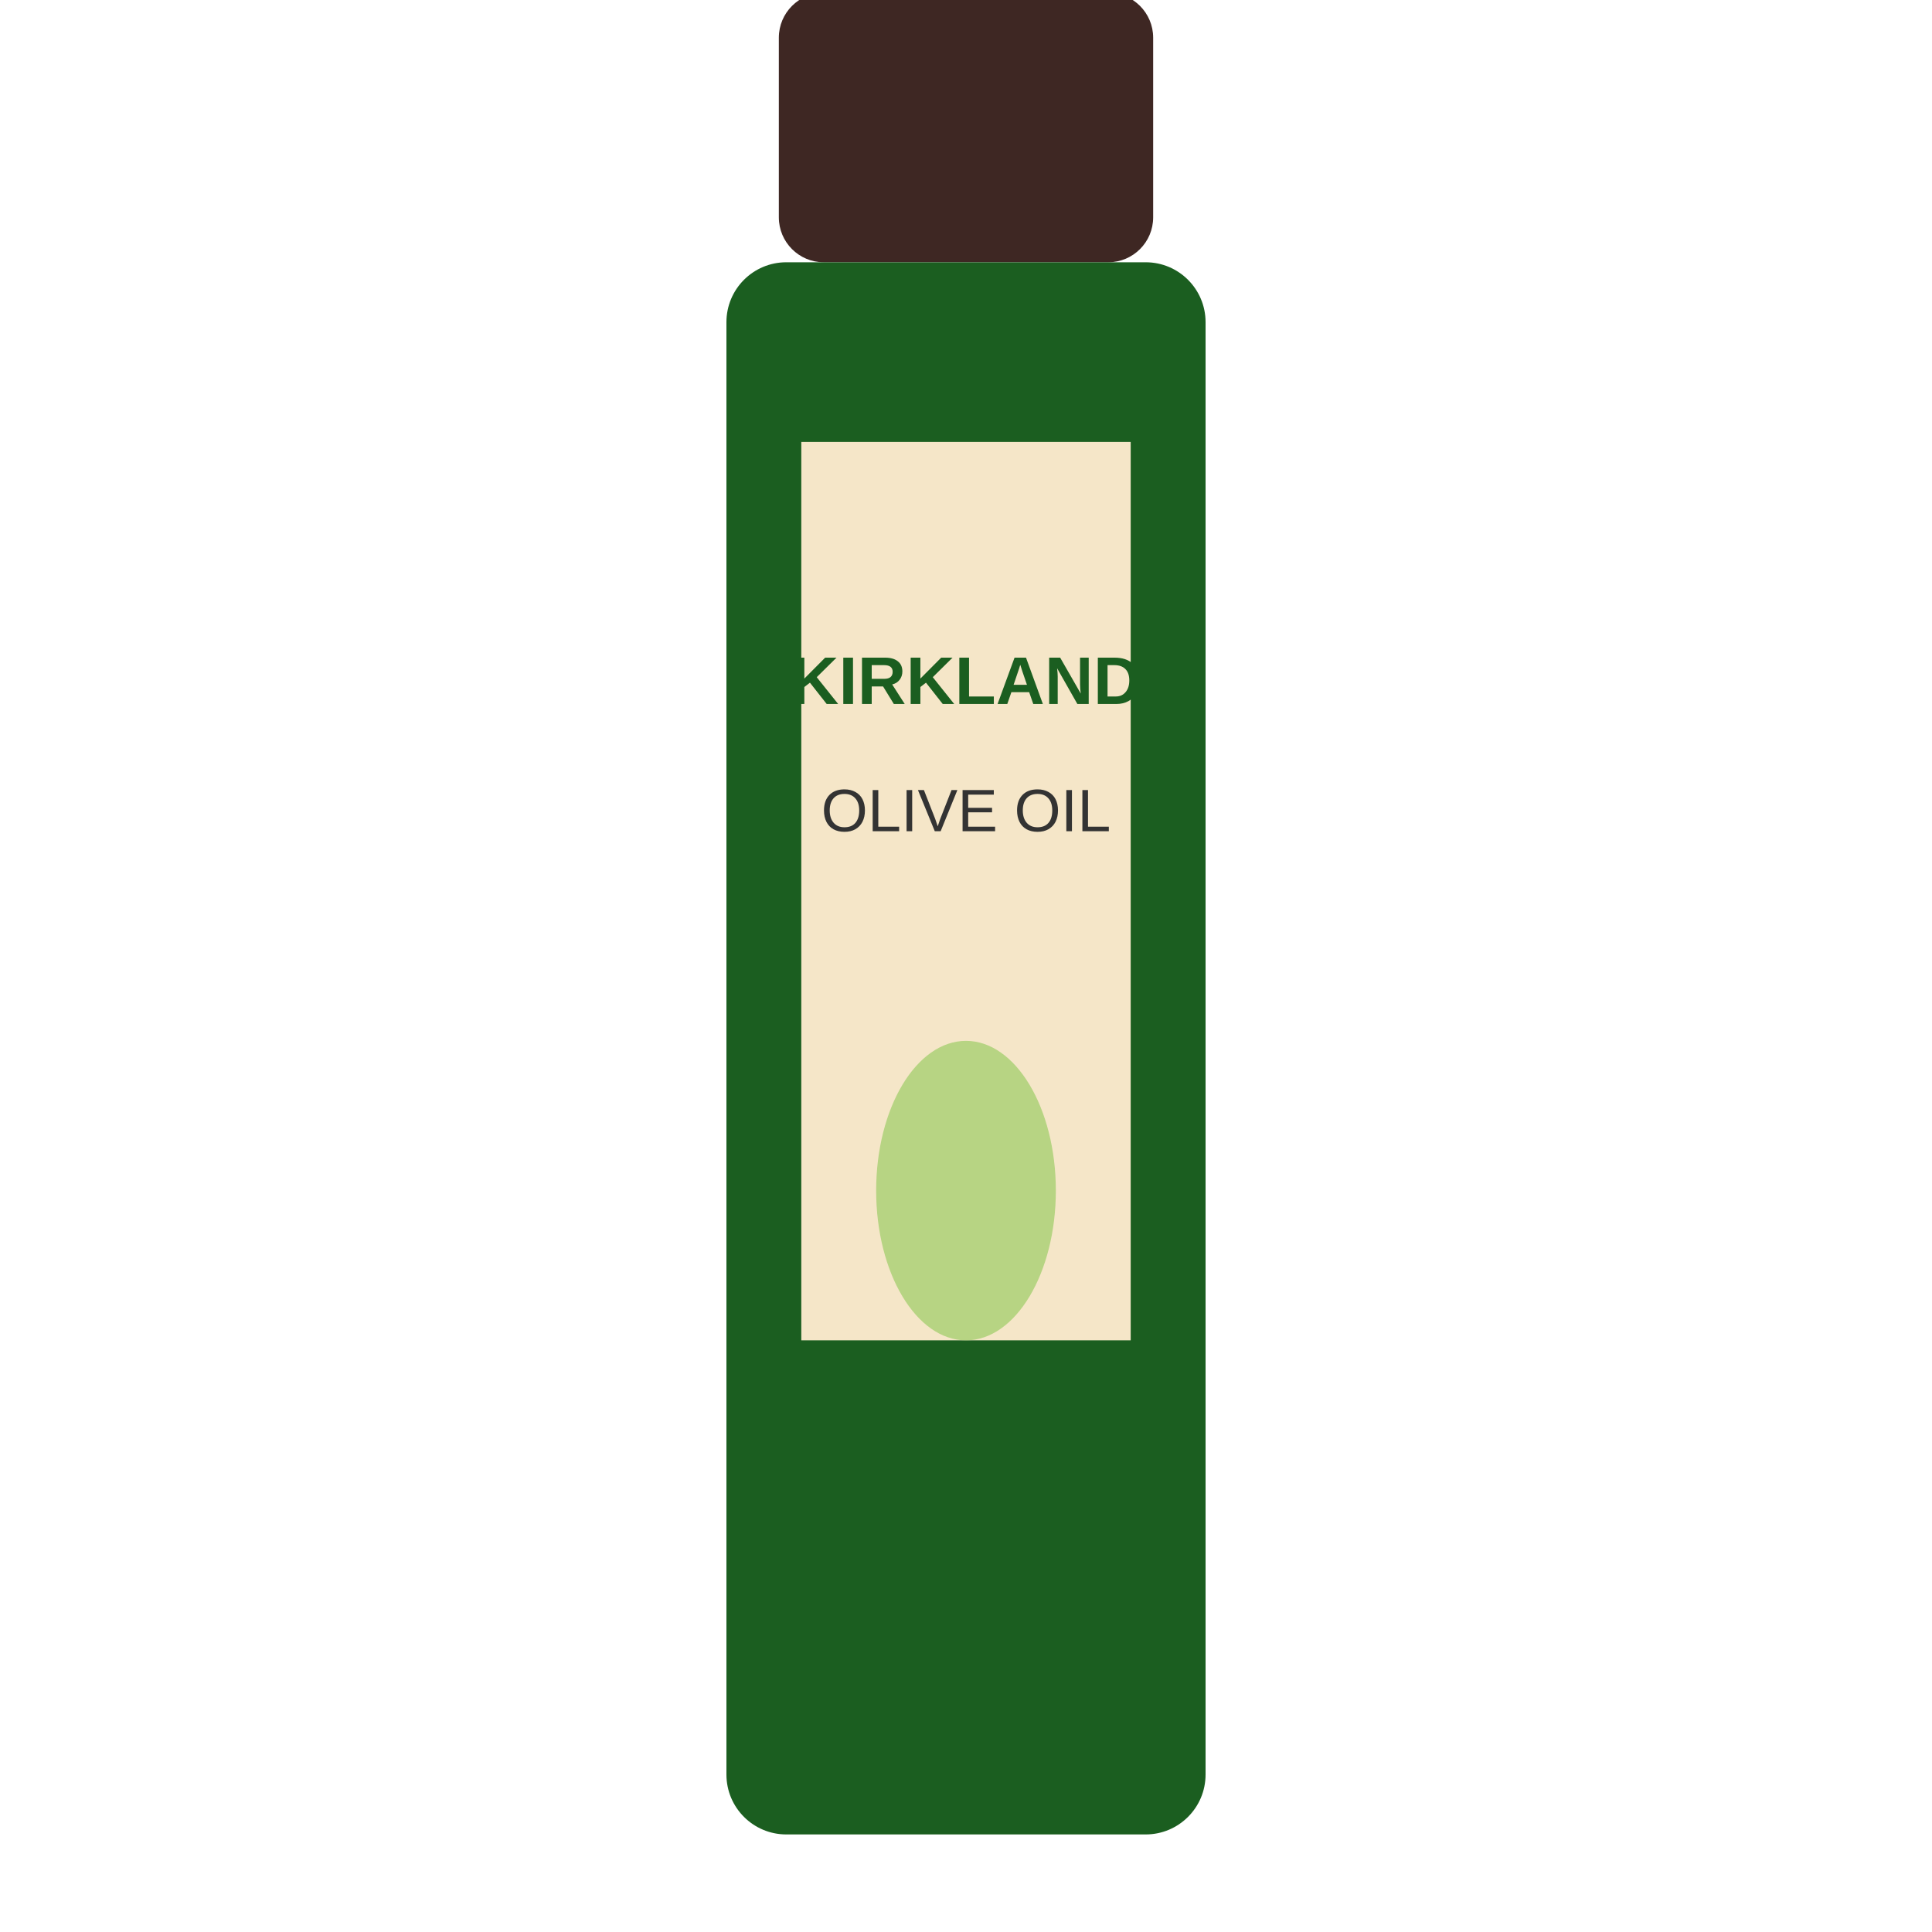
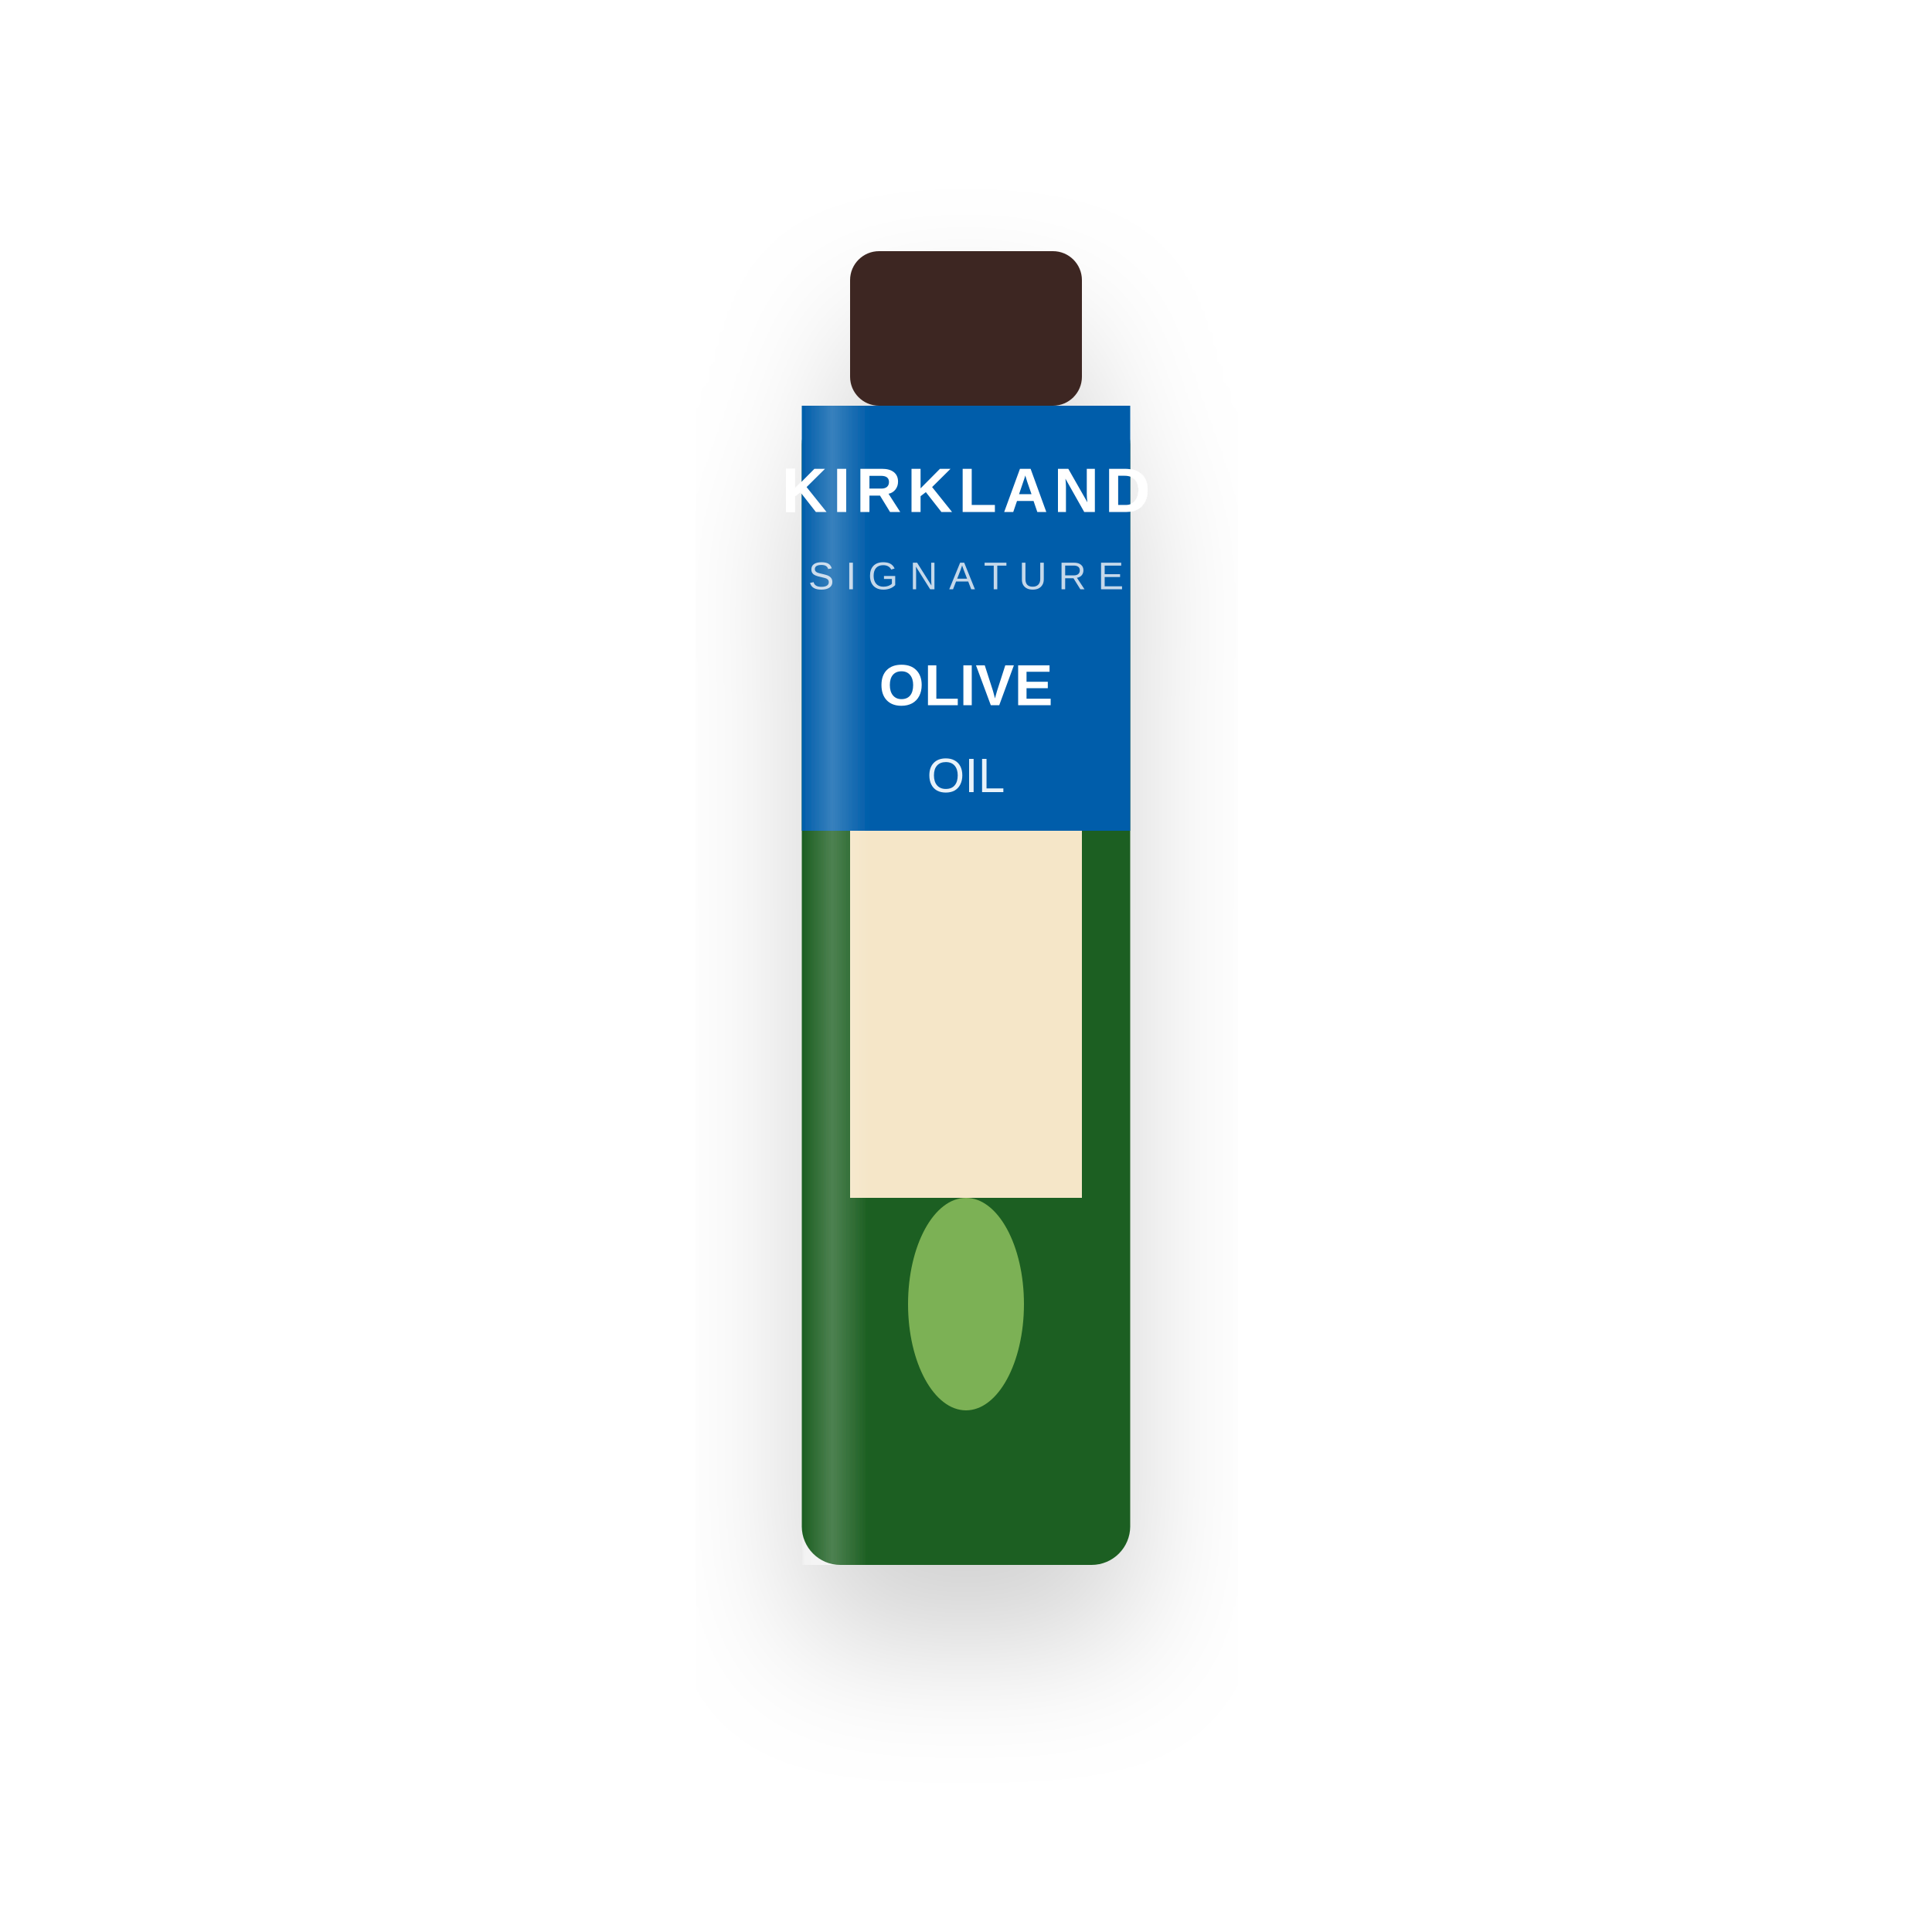
<svg xmlns="http://www.w3.org/2000/svg" viewBox="0 0 400 400" width="400" height="400">
  <rect width="400" height="400" fill="#ffffff" />
-   <g transform="translate(200 200) scale(1.55) translate(-200 -200)">
-     <rect x="175" y="70" width="50" height="36" rx="6" fill="#3e2723" />
-     <rect x="168" y="106" width="64" height="210" rx="8" fill="#1b5e20" />
-     <rect x="178" y="130" width="44" height="120" fill="#f5e6c8" />
-     <text x="200" y="165" text-anchor="middle" fill="#1b5e20" font-family="Arial" font-size="9" font-weight="700">KIRKLAND</text>
-     <text x="200" y="182" text-anchor="middle" fill="#333" font-family="Arial" font-size="8">OLIVE OIL</text>
-     <ellipse cx="200" cy="230" rx="12" ry="20" fill="#9ccc65" opacity=".7" />
+   <defs>
+     <filter id="pack" x="-25%" y="-15%" width="150%" height="150%">
+       <feDropShadow dx="0" dy="16" stdDeviation="14" flood-color="#1a1a1a" flood-opacity="0.18" />
+     </filter>
+     <linearGradient id="shine" x1="0" y1="0" x2="1" y2="0">
+       <stop offset="0" stop-color="#fff" stop-opacity="0" />
+       <stop offset="0.45" stop-color="#fff" stop-opacity="0.22" />
+       <stop offset="1" stop-color="#fff" stop-opacity="0" />
+     </linearGradient>
+   </defs>
+   <g filter="url(#pack)">
+     <rect x="176" y="52" width="48" height="32" rx="6" fill="#3e2723" />
+     <rect x="166" y="84" width="68" height="240" rx="8" fill="#1b5e20" />
+     <rect x="176" y="118" width="48" height="130" fill="#f5e6c8" />
+     <rect x="166" y="84" width="68" height="88" fill="#005DAA" />
+     <text x="200" y="106" text-anchor="middle" fill="#fff" font-family="Arial, Helvetica, sans-serif" font-size="13" font-weight="700" letter-spacing="1.2">KIRKLAND</text>
+     <text x="200" y="122" text-anchor="middle" fill="#c5d8ea" font-family="Arial, Helvetica, sans-serif" font-size="8" letter-spacing="2.4">SIGNATURE</text>
+     <text x="200" y="146" text-anchor="middle" fill="#fff" font-family="Arial, Helvetica, sans-serif" font-size="12" font-weight="700">OLIVE</text>
+     <text x="200" y="164" text-anchor="middle" fill="#e8f2fa" font-family="Arial, Helvetica, sans-serif" font-size="10">OIL</text>
+     <ellipse cx="200" cy="270" rx="12" ry="22" fill="#9ccc65" opacity=".75" />
+     <rect x="166" y="84" width="14" height="240" fill="url(#shine)" />
  </g>
</svg>
